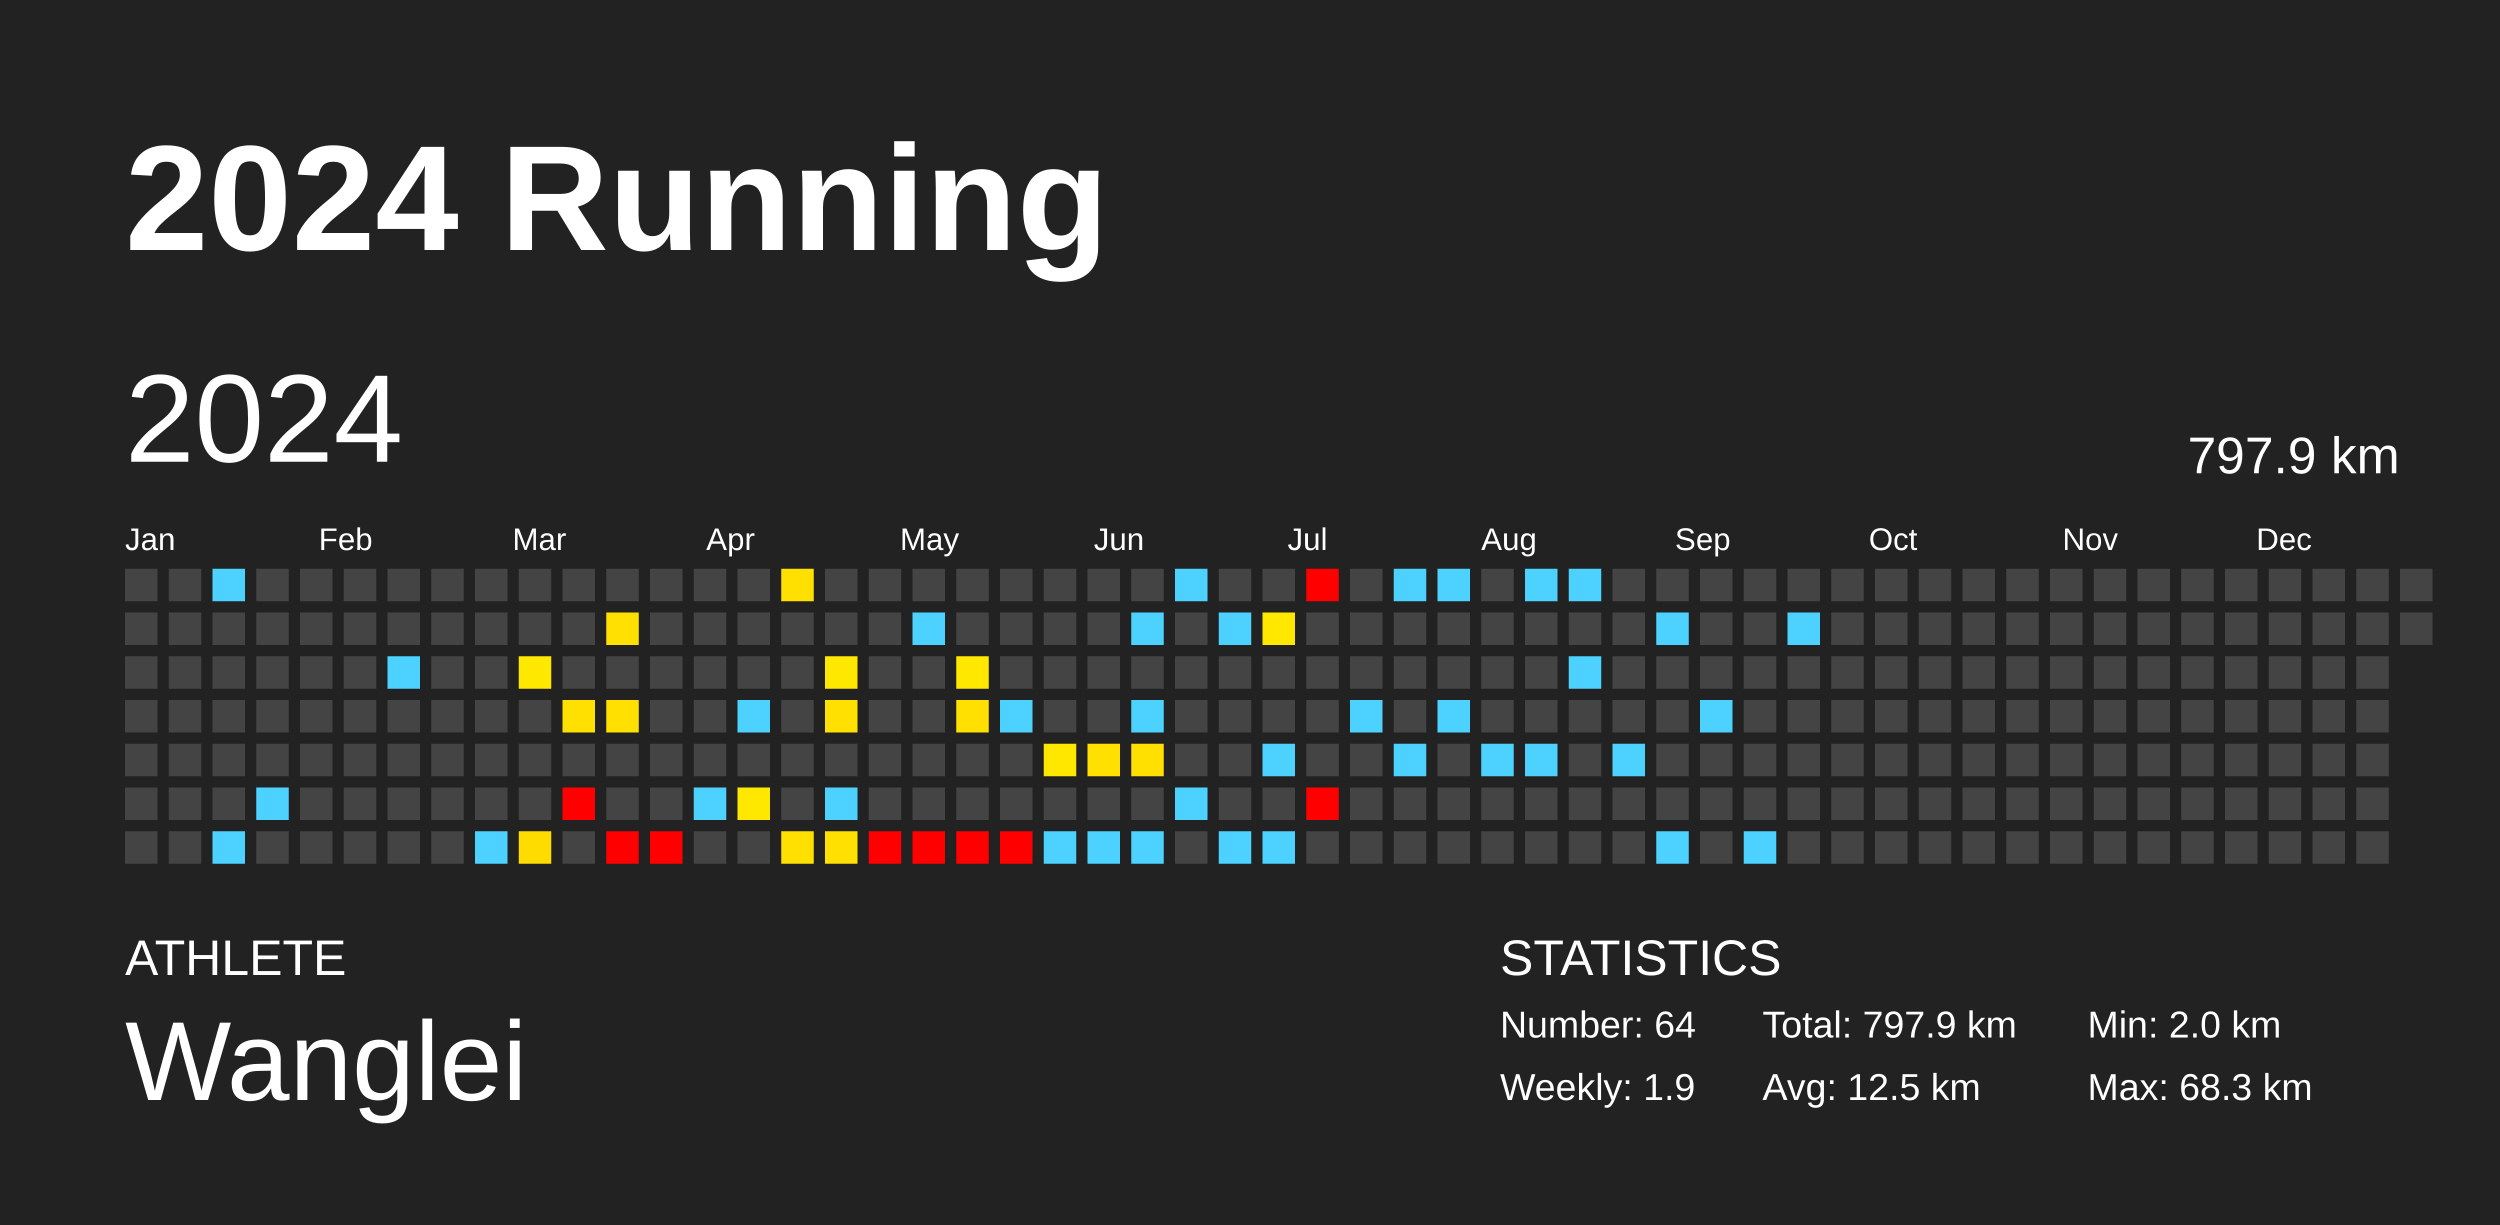
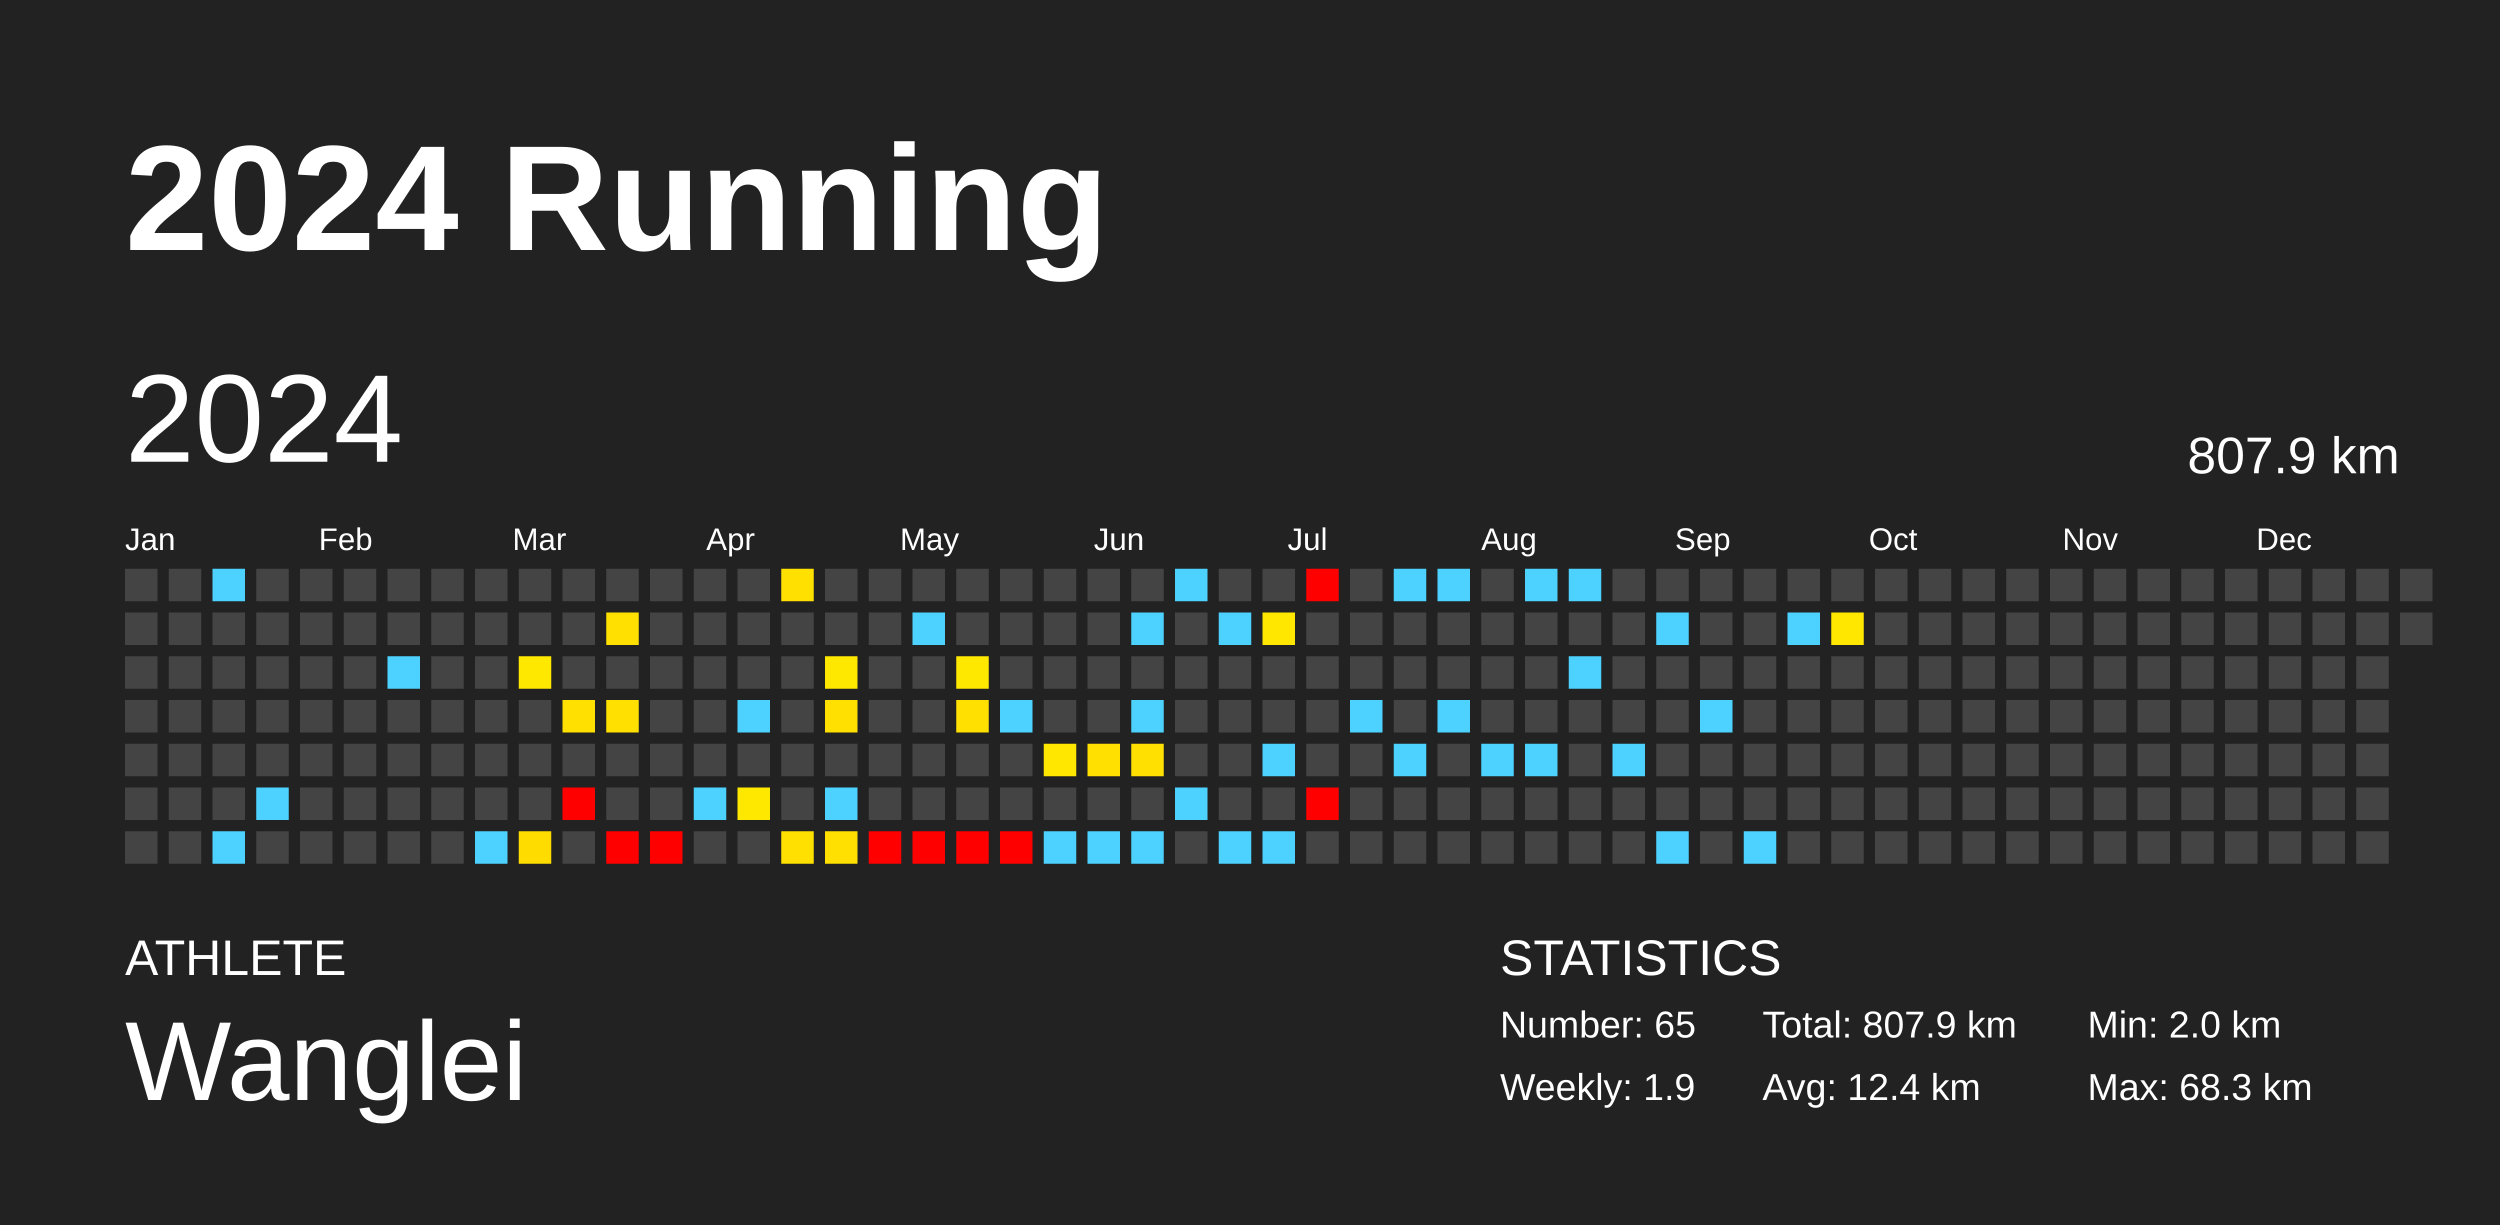
<svg xmlns="http://www.w3.org/2000/svg" baseProfile="full" height="98mm" version="1.1" viewBox="0,0,200,98" width="200mm">
  <defs />
  <rect fill="#222222" height="98" width="200" x="0" y="0" />
  <text fill="#FFFFFF" style="font-size:12px; font-family:Arial; font-weight:bold;" x="10" y="20">2024 Running</text>
  <text fill="#FFFFFF" style="font-size:4px; font-family:Arial" x="10" y="78">ATHLETE</text>
  <text fill="#FFFFFF" style="font-size:9px; font-family:Arial" x="10" y="88">Wanglei</text>
  <text fill="#FFFFFF" style="font-size:4px; font-family:Arial" x="120" y="78">STATISTICS</text>
-   <text fill="#FFFFFF" style="font-size:3px; font-family:Arial" x="120" y="83">Number: 64</text>
+   <text fill="#FFFFFF" style="font-size:3px; font-family:Arial" x="120" y="83">Number: 65</text>
  <text fill="#FFFFFF" style="font-size:3px; font-family:Arial" x="120" y="88">Weekly: 1.9</text>
-   <text fill="#FFFFFF" style="font-size:3px; font-family:Arial" x="141" y="83">Total: 797.9 km</text>
-   <text fill="#FFFFFF" style="font-size:3px; font-family:Arial" x="141" y="88">Avg: 12.5 km</text>
+   <text fill="#FFFFFF" style="font-size:3px; font-family:Arial" x="141" y="83">Total: 807.9 km</text>
+   <text fill="#FFFFFF" style="font-size:3px; font-family:Arial" x="141" y="88">Avg: 12.4 km</text>
  <text fill="#FFFFFF" style="font-size:3px; font-family:Arial" x="167" y="83">Min: 2.0 km</text>
  <text fill="#FFFFFF" style="font-size:3px; font-family:Arial" x="167" y="88">Max: 68.3 km</text>
  <text dominant-baseline="hanging" fill="#FFFFFF" style="font-size:10.0px; font-family:Arial;" x="10" y="30">2024</text>
-   <text dominant-baseline="hanging" fill="#FFFFFF" style="font-size:4.125px; font-family:Arial;" x="175" y="35">797.9 km</text>
+   <text dominant-baseline="hanging" fill="#FFFFFF" style="font-size:4.125px; font-family:Arial;" x="175" y="35">807.9 km</text>
  <text fill="#FFFFFF" style="font-size:2.5px; font-family:Arial" x="10.0" y="44">Jan</text>
  <text fill="#FFFFFF" style="font-size:2.5px; font-family:Arial" x="25.5" y="44">Feb</text>
  <text fill="#FFFFFF" style="font-size:2.5px; font-family:Arial" x="41.0" y="44">Mar</text>
  <text fill="#FFFFFF" style="font-size:2.5px; font-family:Arial" x="56.5" y="44">Apr</text>
  <text fill="#FFFFFF" style="font-size:2.5px; font-family:Arial" x="72.0" y="44">May</text>
  <text fill="#FFFFFF" style="font-size:2.5px; font-family:Arial" x="87.5" y="44">Jun</text>
  <text fill="#FFFFFF" style="font-size:2.5px; font-family:Arial" x="103.0" y="44">Jul</text>
  <text fill="#FFFFFF" style="font-size:2.5px; font-family:Arial" x="118.5" y="44">Aug</text>
  <text fill="#FFFFFF" style="font-size:2.5px; font-family:Arial" x="134.0" y="44">Sep</text>
  <text fill="#FFFFFF" style="font-size:2.5px; font-family:Arial" x="149.5" y="44">Oct</text>
  <text fill="#FFFFFF" style="font-size:2.5px; font-family:Arial" x="165.0" y="44">Nov</text>
  <text fill="#FFFFFF" style="font-size:2.5px; font-family:Arial" x="180.5" y="44">Dec</text>
  <rect fill="#444444" height="2.6" width="2.6" x="10.0" y="45.5" />
  <rect fill="#444444" height="2.6" width="2.6" x="10.0" y="49.0" />
  <rect fill="#444444" height="2.6" width="2.6" x="10.0" y="52.5" />
  <rect fill="#444444" height="2.6" width="2.6" x="10.0" y="56.0" />
  <rect fill="#444444" height="2.6" width="2.6" x="10.0" y="59.5" />
  <rect fill="#444444" height="2.6" width="2.6" x="10.0" y="63.0" />
  <rect fill="#444444" height="2.6" width="2.6" x="10.0" y="66.5" />
  <rect fill="#444444" height="2.6" width="2.6" x="13.5" y="45.5" />
  <rect fill="#444444" height="2.6" width="2.6" x="13.5" y="49.0" />
  <rect fill="#444444" height="2.6" width="2.6" x="13.5" y="52.5" />
  <rect fill="#444444" height="2.6" width="2.6" x="13.5" y="56.0" />
  <rect fill="#444444" height="2.6" width="2.6" x="13.5" y="59.5" />
  <rect fill="#444444" height="2.6" width="2.6" x="13.5" y="63.0" />
  <rect fill="#444444" height="2.6" width="2.6" x="13.5" y="66.5" />
  <rect fill="#4dd2ff" height="2.6" width="2.6" x="17.0" y="45.5" />
  <rect fill="#444444" height="2.6" width="2.6" x="17.0" y="49.0" />
  <rect fill="#444444" height="2.6" width="2.6" x="17.0" y="52.5" />
  <rect fill="#444444" height="2.6" width="2.6" x="17.0" y="56.0" />
  <rect fill="#444444" height="2.6" width="2.6" x="17.0" y="59.5" />
  <rect fill="#444444" height="2.6" width="2.6" x="17.0" y="63.0" />
  <rect fill="#4dd2ff" height="2.6" width="2.6" x="17.0" y="66.5" />
  <rect fill="#444444" height="2.6" width="2.6" x="20.5" y="45.5" />
  <rect fill="#444444" height="2.6" width="2.6" x="20.5" y="49.0" />
  <rect fill="#444444" height="2.6" width="2.6" x="20.5" y="52.5" />
  <rect fill="#444444" height="2.6" width="2.6" x="20.5" y="56.0" />
  <rect fill="#444444" height="2.6" width="2.6" x="20.5" y="59.5" />
  <rect fill="#4dd2ff" height="2.6" width="2.6" x="20.5" y="63.0" />
  <rect fill="#444444" height="2.6" width="2.6" x="20.5" y="66.5" />
  <rect fill="#444444" height="2.6" width="2.6" x="24.0" y="45.5" />
  <rect fill="#444444" height="2.6" width="2.6" x="24.0" y="49.0" />
  <rect fill="#444444" height="2.6" width="2.6" x="24.0" y="52.5" />
  <rect fill="#444444" height="2.6" width="2.6" x="24.0" y="56.0" />
  <rect fill="#444444" height="2.6" width="2.6" x="24.0" y="59.5" />
  <rect fill="#444444" height="2.6" width="2.6" x="24.0" y="63.0" />
  <rect fill="#444444" height="2.6" width="2.6" x="24.0" y="66.5" />
  <rect fill="#444444" height="2.6" width="2.6" x="27.5" y="45.5" />
  <rect fill="#444444" height="2.6" width="2.6" x="27.5" y="49.0" />
  <rect fill="#444444" height="2.6" width="2.6" x="27.5" y="52.5" />
  <rect fill="#444444" height="2.6" width="2.6" x="27.5" y="56.0" />
  <rect fill="#444444" height="2.6" width="2.6" x="27.5" y="59.5" />
  <rect fill="#444444" height="2.6" width="2.6" x="27.5" y="63.0" />
  <rect fill="#444444" height="2.6" width="2.6" x="27.5" y="66.5" />
  <rect fill="#444444" height="2.6" width="2.6" x="31.0" y="45.5" />
  <rect fill="#444444" height="2.6" width="2.6" x="31.0" y="49.0" />
  <rect fill="#4dd2ff" height="2.6" width="2.6" x="31.0" y="52.5" />
  <rect fill="#444444" height="2.6" width="2.6" x="31.0" y="56.0" />
  <rect fill="#444444" height="2.6" width="2.6" x="31.0" y="59.5" />
  <rect fill="#444444" height="2.6" width="2.6" x="31.0" y="63.0" />
  <rect fill="#444444" height="2.6" width="2.6" x="31.0" y="66.5" />
  <rect fill="#444444" height="2.6" width="2.6" x="34.5" y="45.5" />
  <rect fill="#444444" height="2.6" width="2.6" x="34.5" y="49.0" />
  <rect fill="#444444" height="2.6" width="2.6" x="34.5" y="52.5" />
  <rect fill="#444444" height="2.6" width="2.6" x="34.5" y="56.0" />
  <rect fill="#444444" height="2.6" width="2.6" x="34.5" y="59.5" />
  <rect fill="#444444" height="2.6" width="2.6" x="34.5" y="63.0" />
  <rect fill="#444444" height="2.6" width="2.6" x="34.5" y="66.5" />
  <rect fill="#444444" height="2.6" width="2.6" x="38.0" y="45.5" />
  <rect fill="#444444" height="2.6" width="2.6" x="38.0" y="49.0" />
  <rect fill="#444444" height="2.6" width="2.6" x="38.0" y="52.5" />
  <rect fill="#444444" height="2.6" width="2.6" x="38.0" y="56.0" />
  <rect fill="#444444" height="2.6" width="2.6" x="38.0" y="59.5" />
  <rect fill="#444444" height="2.6" width="2.6" x="38.0" y="63.0" />
  <rect fill="#4dd2ff" height="2.6" width="2.6" x="38.0" y="66.5" />
  <rect fill="#444444" height="2.6" width="2.6" x="41.5" y="45.5" />
  <rect fill="#444444" height="2.6" width="2.6" x="41.5" y="49.0" />
  <rect fill="#ffe800" height="2.6" width="2.6" x="41.5" y="52.5" />
  <rect fill="#444444" height="2.6" width="2.6" x="41.5" y="56.0" />
  <rect fill="#444444" height="2.6" width="2.6" x="41.5" y="59.5" />
  <rect fill="#444444" height="2.6" width="2.6" x="41.5" y="63.0" />
  <rect fill="#ffdc00" height="2.6" width="2.6" x="41.5" y="66.5" />
  <rect fill="#444444" height="2.6" width="2.6" x="45.0" y="45.5" />
  <rect fill="#444444" height="2.6" width="2.6" x="45.0" y="49.0" />
  <rect fill="#444444" height="2.6" width="2.6" x="45.0" y="52.5" />
  <rect fill="#ffe000" height="2.6" width="2.6" x="45.0" y="56.0" />
  <rect fill="#444444" height="2.6" width="2.6" x="45.0" y="59.5" />
  <rect fill="red" height="2.6" width="2.6" x="45.0" y="63.0" />
  <rect fill="#444444" height="2.6" width="2.6" x="45.0" y="66.5" />
  <rect fill="#444444" height="2.6" width="2.6" x="48.5" y="45.5" />
  <rect fill="#ffe000" height="2.6" width="2.6" x="48.5" y="49.0" />
  <rect fill="#444444" height="2.6" width="2.6" x="48.5" y="52.5" />
  <rect fill="#ffe000" height="2.6" width="2.6" x="48.5" y="56.0" />
  <rect fill="#444444" height="2.6" width="2.6" x="48.5" y="59.5" />
  <rect fill="#444444" height="2.6" width="2.6" x="48.5" y="63.0" />
  <rect fill="red" height="2.6" width="2.6" x="48.5" y="66.5" />
  <rect fill="#444444" height="2.6" width="2.6" x="52.0" y="45.5" />
  <rect fill="#444444" height="2.6" width="2.6" x="52.0" y="49.0" />
  <rect fill="#444444" height="2.6" width="2.6" x="52.0" y="52.5" />
  <rect fill="#444444" height="2.6" width="2.6" x="52.0" y="56.0" />
  <rect fill="#444444" height="2.6" width="2.6" x="52.0" y="59.5" />
  <rect fill="#444444" height="2.6" width="2.6" x="52.0" y="63.0" />
  <rect fill="red" height="2.6" width="2.6" x="52.0" y="66.5" />
  <rect fill="#444444" height="2.6" width="2.6" x="55.5" y="45.5" />
  <rect fill="#444444" height="2.6" width="2.6" x="55.5" y="49.0" />
  <rect fill="#444444" height="2.6" width="2.6" x="55.5" y="52.5" />
  <rect fill="#444444" height="2.6" width="2.6" x="55.5" y="56.0" />
  <rect fill="#444444" height="2.6" width="2.6" x="55.5" y="59.5" />
  <rect fill="#4dd2ff" height="2.6" width="2.6" x="55.5" y="63.0" />
  <rect fill="#444444" height="2.6" width="2.6" x="55.5" y="66.5" />
  <rect fill="#444444" height="2.6" width="2.6" x="59.0" y="45.5" />
  <rect fill="#444444" height="2.6" width="2.6" x="59.0" y="49.0" />
  <rect fill="#444444" height="2.6" width="2.6" x="59.0" y="52.5" />
  <rect fill="#4dd2ff" height="2.6" width="2.6" x="59.0" y="56.0" />
  <rect fill="#444444" height="2.6" width="2.6" x="59.0" y="59.5" />
  <rect fill="#ffe800" height="2.6" width="2.6" x="59.0" y="63.0" />
  <rect fill="#444444" height="2.6" width="2.6" x="59.0" y="66.5" />
  <rect fill="#ffe000" height="2.6" width="2.6" x="62.5" y="45.5" />
  <rect fill="#444444" height="2.6" width="2.6" x="62.5" y="49.0" />
  <rect fill="#444444" height="2.6" width="2.6" x="62.5" y="52.5" />
  <rect fill="#444444" height="2.6" width="2.6" x="62.5" y="56.0" />
  <rect fill="#444444" height="2.6" width="2.6" x="62.5" y="59.5" />
  <rect fill="#444444" height="2.6" width="2.6" x="62.5" y="63.0" />
  <rect fill="#ffe000" height="2.6" width="2.6" x="62.5" y="66.5" />
  <rect fill="#444444" height="2.6" width="2.6" x="66.0" y="45.5" />
  <rect fill="#444444" height="2.6" width="2.6" x="66.0" y="49.0" />
  <rect fill="#ffe800" height="2.6" width="2.6" x="66.0" y="52.5" />
  <rect fill="#ffe000" height="2.6" width="2.6" x="66.0" y="56.0" />
  <rect fill="#444444" height="2.6" width="2.6" x="66.0" y="59.5" />
  <rect fill="#4dd2ff" height="2.6" width="2.6" x="66.0" y="63.0" />
  <rect fill="#ffe000" height="2.6" width="2.6" x="66.0" y="66.5" />
  <rect fill="#444444" height="2.6" width="2.6" x="69.5" y="45.5" />
  <rect fill="#444444" height="2.6" width="2.6" x="69.5" y="49.0" />
  <rect fill="#444444" height="2.6" width="2.6" x="69.5" y="52.5" />
  <rect fill="#444444" height="2.6" width="2.6" x="69.5" y="56.0" />
  <rect fill="#444444" height="2.6" width="2.6" x="69.5" y="59.5" />
  <rect fill="#444444" height="2.6" width="2.6" x="69.5" y="63.0" />
  <rect fill="red" height="2.6" width="2.6" x="69.5" y="66.5" />
  <rect fill="#444444" height="2.6" width="2.6" x="73.0" y="45.5" />
  <rect fill="#4dd2ff" height="2.6" width="2.6" x="73.0" y="49.0" />
  <rect fill="#444444" height="2.6" width="2.6" x="73.0" y="52.5" />
  <rect fill="#444444" height="2.6" width="2.6" x="73.0" y="56.0" />
  <rect fill="#444444" height="2.6" width="2.6" x="73.0" y="59.5" />
  <rect fill="#444444" height="2.6" width="2.6" x="73.0" y="63.0" />
  <rect fill="red" height="2.6" width="2.6" x="73.0" y="66.5" />
  <rect fill="#444444" height="2.6" width="2.6" x="76.5" y="45.5" />
  <rect fill="#444444" height="2.6" width="2.6" x="76.5" y="49.0" />
  <rect fill="#ffe800" height="2.6" width="2.6" x="76.5" y="52.5" />
  <rect fill="#ffe000" height="2.6" width="2.6" x="76.5" y="56.0" />
  <rect fill="#444444" height="2.6" width="2.6" x="76.5" y="59.5" />
  <rect fill="#444444" height="2.6" width="2.6" x="76.5" y="63.0" />
  <rect fill="red" height="2.6" width="2.6" x="76.5" y="66.5" />
  <rect fill="#444444" height="2.6" width="2.6" x="80.0" y="45.5" />
  <rect fill="#444444" height="2.6" width="2.6" x="80.0" y="49.0" />
  <rect fill="#444444" height="2.6" width="2.6" x="80.0" y="52.5" />
  <rect fill="#4dd2ff" height="2.6" width="2.6" x="80.0" y="56.0" />
  <rect fill="#444444" height="2.6" width="2.6" x="80.0" y="59.5" />
  <rect fill="#444444" height="2.6" width="2.6" x="80.0" y="63.0" />
  <rect fill="red" height="2.6" width="2.6" x="80.0" y="66.5" />
  <rect fill="#444444" height="2.6" width="2.6" x="83.5" y="45.5" />
  <rect fill="#444444" height="2.6" width="2.6" x="83.5" y="49.0" />
  <rect fill="#444444" height="2.6" width="2.6" x="83.5" y="52.5" />
  <rect fill="#444444" height="2.6" width="2.6" x="83.5" y="56.0" />
  <rect fill="#ffe700" height="2.6" width="2.6" x="83.5" y="59.5" />
  <rect fill="#444444" height="2.6" width="2.6" x="83.5" y="63.0" />
  <rect fill="#4dd2ff" height="2.6" width="2.6" x="83.5" y="66.5" />
  <rect fill="#444444" height="2.6" width="2.6" x="87.0" y="45.5" />
  <rect fill="#444444" height="2.6" width="2.6" x="87.0" y="49.0" />
  <rect fill="#444444" height="2.6" width="2.6" x="87.0" y="52.5" />
  <rect fill="#444444" height="2.6" width="2.6" x="87.0" y="56.0" />
  <rect fill="#ffe000" height="2.6" width="2.6" x="87.0" y="59.5" />
  <rect fill="#444444" height="2.6" width="2.6" x="87.0" y="63.0" />
  <rect fill="#4dd2ff" height="2.6" width="2.6" x="87.0" y="66.5" />
  <rect fill="#444444" height="2.6" width="2.6" x="90.5" y="45.5" />
  <rect fill="#4dd2ff" height="2.6" width="2.6" x="90.5" y="49.0" />
  <rect fill="#444444" height="2.6" width="2.6" x="90.5" y="52.5" />
  <rect fill="#4dd2ff" height="2.6" width="2.6" x="90.5" y="56.0" />
  <rect fill="#ffe000" height="2.6" width="2.6" x="90.5" y="59.5" />
  <rect fill="#444444" height="2.6" width="2.6" x="90.5" y="63.0" />
  <rect fill="#4dd2ff" height="2.6" width="2.6" x="90.5" y="66.5" />
  <rect fill="#4dd2ff" height="2.6" width="2.6" x="94.0" y="45.5" />
  <rect fill="#444444" height="2.6" width="2.6" x="94.0" y="49.0" />
  <rect fill="#444444" height="2.6" width="2.6" x="94.0" y="52.5" />
  <rect fill="#444444" height="2.6" width="2.6" x="94.0" y="56.0" />
  <rect fill="#444444" height="2.6" width="2.6" x="94.0" y="59.5" />
  <rect fill="#4dd2ff" height="2.6" width="2.6" x="94.0" y="63.0" />
  <rect fill="#444444" height="2.6" width="2.6" x="94.0" y="66.5" />
  <rect fill="#444444" height="2.6" width="2.6" x="97.5" y="45.5" />
  <rect fill="#4dd2ff" height="2.6" width="2.6" x="97.5" y="49.0" />
  <rect fill="#444444" height="2.6" width="2.6" x="97.5" y="52.5" />
  <rect fill="#444444" height="2.6" width="2.6" x="97.5" y="56.0" />
  <rect fill="#444444" height="2.6" width="2.6" x="97.5" y="59.5" />
  <rect fill="#444444" height="2.6" width="2.6" x="97.5" y="63.0" />
  <rect fill="#4dd2ff" height="2.6" width="2.6" x="97.5" y="66.5" />
  <rect fill="#444444" height="2.6" width="2.6" x="101.0" y="45.5" />
  <rect fill="#ffe700" height="2.6" width="2.6" x="101.0" y="49.0" />
  <rect fill="#444444" height="2.6" width="2.6" x="101.0" y="52.5" />
  <rect fill="#444444" height="2.6" width="2.6" x="101.0" y="56.0" />
  <rect fill="#4dd2ff" height="2.6" width="2.6" x="101.0" y="59.5" />
  <rect fill="#444444" height="2.6" width="2.6" x="101.0" y="63.0" />
  <rect fill="#4dd2ff" height="2.6" width="2.6" x="101.0" y="66.5" />
  <rect fill="red" height="2.6" width="2.6" x="104.5" y="45.5" />
  <rect fill="#444444" height="2.6" width="2.6" x="104.5" y="49.0" />
  <rect fill="#444444" height="2.6" width="2.6" x="104.5" y="52.5" />
  <rect fill="#444444" height="2.6" width="2.6" x="104.5" y="56.0" />
  <rect fill="#444444" height="2.6" width="2.6" x="104.5" y="59.5" />
  <rect fill="red" height="2.6" width="2.6" x="104.5" y="63.0" />
  <rect fill="#444444" height="2.6" width="2.6" x="104.5" y="66.5" />
  <rect fill="#444444" height="2.6" width="2.6" x="108.0" y="45.5" />
  <rect fill="#444444" height="2.6" width="2.6" x="108.0" y="49.0" />
  <rect fill="#444444" height="2.6" width="2.6" x="108.0" y="52.5" />
  <rect fill="#4dd2ff" height="2.6" width="2.6" x="108.0" y="56.0" />
  <rect fill="#444444" height="2.6" width="2.6" x="108.0" y="59.5" />
  <rect fill="#444444" height="2.6" width="2.6" x="108.0" y="63.0" />
  <rect fill="#444444" height="2.6" width="2.6" x="108.0" y="66.5" />
  <rect fill="#4dd2ff" height="2.6" width="2.6" x="111.5" y="45.5" />
  <rect fill="#444444" height="2.6" width="2.6" x="111.5" y="49.0" />
  <rect fill="#444444" height="2.6" width="2.6" x="111.5" y="52.5" />
  <rect fill="#444444" height="2.6" width="2.6" x="111.5" y="56.0" />
  <rect fill="#4dd2ff" height="2.6" width="2.6" x="111.5" y="59.5" />
  <rect fill="#444444" height="2.6" width="2.6" x="111.5" y="63.0" />
  <rect fill="#444444" height="2.6" width="2.6" x="111.5" y="66.5" />
  <rect fill="#4dd2ff" height="2.6" width="2.6" x="115.0" y="45.5" />
  <rect fill="#444444" height="2.6" width="2.6" x="115.0" y="49.0" />
  <rect fill="#444444" height="2.6" width="2.6" x="115.0" y="52.5" />
  <rect fill="#4dd2ff" height="2.6" width="2.6" x="115.0" y="56.0" />
  <rect fill="#444444" height="2.6" width="2.6" x="115.0" y="59.5" />
  <rect fill="#444444" height="2.6" width="2.6" x="115.0" y="63.0" />
  <rect fill="#444444" height="2.6" width="2.6" x="115.0" y="66.5" />
  <rect fill="#444444" height="2.6" width="2.6" x="118.5" y="45.5" />
  <rect fill="#444444" height="2.6" width="2.6" x="118.5" y="49.0" />
  <rect fill="#444444" height="2.6" width="2.6" x="118.5" y="52.5" />
  <rect fill="#444444" height="2.6" width="2.6" x="118.5" y="56.0" />
  <rect fill="#4dd2ff" height="2.6" width="2.6" x="118.5" y="59.5" />
  <rect fill="#444444" height="2.6" width="2.6" x="118.5" y="63.0" />
  <rect fill="#444444" height="2.6" width="2.6" x="118.5" y="66.5" />
  <rect fill="#4dd2ff" height="2.6" width="2.6" x="122.0" y="45.5" />
  <rect fill="#444444" height="2.6" width="2.6" x="122.0" y="49.0" />
  <rect fill="#444444" height="2.6" width="2.6" x="122.0" y="52.5" />
  <rect fill="#444444" height="2.6" width="2.6" x="122.0" y="56.0" />
  <rect fill="#4dd2ff" height="2.6" width="2.6" x="122.0" y="59.5" />
  <rect fill="#444444" height="2.6" width="2.6" x="122.0" y="63.0" />
  <rect fill="#444444" height="2.6" width="2.6" x="122.0" y="66.5" />
  <rect fill="#4dd2ff" height="2.6" width="2.6" x="125.5" y="45.5" />
  <rect fill="#444444" height="2.6" width="2.6" x="125.5" y="49.0" />
  <rect fill="#4dd2ff" height="2.6" width="2.6" x="125.5" y="52.5" />
  <rect fill="#444444" height="2.6" width="2.6" x="125.5" y="56.0" />
  <rect fill="#444444" height="2.6" width="2.6" x="125.5" y="59.5" />
  <rect fill="#444444" height="2.6" width="2.6" x="125.5" y="63.0" />
  <rect fill="#444444" height="2.6" width="2.6" x="125.5" y="66.5" />
  <rect fill="#444444" height="2.6" width="2.6" x="129.0" y="45.5" />
  <rect fill="#444444" height="2.6" width="2.6" x="129.0" y="49.0" />
  <rect fill="#444444" height="2.6" width="2.6" x="129.0" y="52.5" />
  <rect fill="#444444" height="2.6" width="2.6" x="129.0" y="56.0" />
  <rect fill="#4dd2ff" height="2.6" width="2.6" x="129.0" y="59.5" />
  <rect fill="#444444" height="2.6" width="2.6" x="129.0" y="63.0" />
  <rect fill="#444444" height="2.6" width="2.6" x="129.0" y="66.5" />
  <rect fill="#444444" height="2.6" width="2.6" x="132.5" y="45.5" />
  <rect fill="#4dd2ff" height="2.6" width="2.6" x="132.5" y="49.0" />
  <rect fill="#444444" height="2.6" width="2.6" x="132.5" y="52.5" />
  <rect fill="#444444" height="2.6" width="2.6" x="132.5" y="56.0" />
  <rect fill="#444444" height="2.6" width="2.6" x="132.5" y="59.5" />
  <rect fill="#444444" height="2.6" width="2.6" x="132.5" y="63.0" />
  <rect fill="#4dd2ff" height="2.6" width="2.6" x="132.5" y="66.5" />
  <rect fill="#444444" height="2.6" width="2.6" x="136.0" y="45.5" />
  <rect fill="#444444" height="2.6" width="2.6" x="136.0" y="49.0" />
  <rect fill="#444444" height="2.6" width="2.6" x="136.0" y="52.5" />
  <rect fill="#4dd2ff" height="2.6" width="2.6" x="136.0" y="56.0" />
  <rect fill="#444444" height="2.6" width="2.6" x="136.0" y="59.5" />
  <rect fill="#444444" height="2.6" width="2.6" x="136.0" y="63.0" />
  <rect fill="#444444" height="2.6" width="2.6" x="136.0" y="66.5" />
  <rect fill="#444444" height="2.6" width="2.6" x="139.5" y="45.5" />
  <rect fill="#444444" height="2.6" width="2.6" x="139.5" y="49.0" />
  <rect fill="#444444" height="2.6" width="2.6" x="139.5" y="52.5" />
  <rect fill="#444444" height="2.6" width="2.6" x="139.5" y="56.0" />
  <rect fill="#444444" height="2.6" width="2.6" x="139.5" y="59.5" />
  <rect fill="#444444" height="2.6" width="2.6" x="139.5" y="63.0" />
  <rect fill="#4dd2ff" height="2.6" width="2.6" x="139.5" y="66.5" />
  <rect fill="#444444" height="2.6" width="2.6" x="143.0" y="45.5" />
  <rect fill="#4dd2ff" height="2.6" width="2.6" x="143.0" y="49.0" />
  <rect fill="#444444" height="2.6" width="2.6" x="143.0" y="52.5" />
  <rect fill="#444444" height="2.6" width="2.6" x="143.0" y="56.0" />
  <rect fill="#444444" height="2.6" width="2.6" x="143.0" y="59.5" />
  <rect fill="#444444" height="2.6" width="2.6" x="143.0" y="63.0" />
  <rect fill="#444444" height="2.6" width="2.6" x="143.0" y="66.5" />
  <rect fill="#444444" height="2.6" width="2.6" x="146.5" y="45.5" />
-   <rect fill="#444444" height="2.6" width="2.6" x="146.5" y="49.0" />
+   <rect fill="#ffe700" height="2.6" width="2.6" x="146.5" y="49.0" />
  <rect fill="#444444" height="2.6" width="2.6" x="146.5" y="52.5" />
  <rect fill="#444444" height="2.6" width="2.6" x="146.5" y="56.0" />
  <rect fill="#444444" height="2.6" width="2.6" x="146.5" y="59.5" />
  <rect fill="#444444" height="2.6" width="2.6" x="146.5" y="63.0" />
  <rect fill="#444444" height="2.6" width="2.6" x="146.5" y="66.5" />
  <rect fill="#444444" height="2.6" width="2.6" x="150.0" y="45.5" />
  <rect fill="#444444" height="2.6" width="2.6" x="150.0" y="49.0" />
  <rect fill="#444444" height="2.6" width="2.6" x="150.0" y="52.5" />
  <rect fill="#444444" height="2.6" width="2.6" x="150.0" y="56.0" />
  <rect fill="#444444" height="2.6" width="2.6" x="150.0" y="59.5" />
  <rect fill="#444444" height="2.6" width="2.6" x="150.0" y="63.0" />
  <rect fill="#444444" height="2.6" width="2.6" x="150.0" y="66.5" />
  <rect fill="#444444" height="2.6" width="2.6" x="153.5" y="45.5" />
  <rect fill="#444444" height="2.6" width="2.6" x="153.5" y="49.0" />
  <rect fill="#444444" height="2.6" width="2.6" x="153.5" y="52.5" />
  <rect fill="#444444" height="2.6" width="2.6" x="153.5" y="56.0" />
  <rect fill="#444444" height="2.6" width="2.6" x="153.5" y="59.5" />
  <rect fill="#444444" height="2.6" width="2.6" x="153.5" y="63.0" />
  <rect fill="#444444" height="2.6" width="2.6" x="153.5" y="66.5" />
  <rect fill="#444444" height="2.6" width="2.6" x="157.0" y="45.5" />
  <rect fill="#444444" height="2.6" width="2.6" x="157.0" y="49.0" />
  <rect fill="#444444" height="2.6" width="2.6" x="157.0" y="52.5" />
  <rect fill="#444444" height="2.6" width="2.6" x="157.0" y="56.0" />
  <rect fill="#444444" height="2.6" width="2.6" x="157.0" y="59.5" />
  <rect fill="#444444" height="2.6" width="2.6" x="157.0" y="63.0" />
  <rect fill="#444444" height="2.6" width="2.6" x="157.0" y="66.5" />
  <rect fill="#444444" height="2.6" width="2.6" x="160.5" y="45.5" />
  <rect fill="#444444" height="2.6" width="2.6" x="160.5" y="49.0" />
  <rect fill="#444444" height="2.6" width="2.6" x="160.5" y="52.5" />
  <rect fill="#444444" height="2.6" width="2.6" x="160.5" y="56.0" />
  <rect fill="#444444" height="2.6" width="2.6" x="160.5" y="59.5" />
  <rect fill="#444444" height="2.6" width="2.6" x="160.5" y="63.0" />
  <rect fill="#444444" height="2.6" width="2.6" x="160.5" y="66.5" />
  <rect fill="#444444" height="2.6" width="2.6" x="164.0" y="45.5" />
  <rect fill="#444444" height="2.6" width="2.6" x="164.0" y="49.0" />
  <rect fill="#444444" height="2.6" width="2.6" x="164.0" y="52.5" />
  <rect fill="#444444" height="2.6" width="2.6" x="164.0" y="56.0" />
  <rect fill="#444444" height="2.6" width="2.6" x="164.0" y="59.5" />
  <rect fill="#444444" height="2.6" width="2.6" x="164.0" y="63.0" />
  <rect fill="#444444" height="2.6" width="2.6" x="164.0" y="66.5" />
  <rect fill="#444444" height="2.6" width="2.6" x="167.5" y="45.5" />
  <rect fill="#444444" height="2.6" width="2.6" x="167.5" y="49.0" />
  <rect fill="#444444" height="2.6" width="2.6" x="167.5" y="52.5" />
  <rect fill="#444444" height="2.6" width="2.6" x="167.5" y="56.0" />
  <rect fill="#444444" height="2.6" width="2.6" x="167.5" y="59.5" />
  <rect fill="#444444" height="2.6" width="2.6" x="167.5" y="63.0" />
  <rect fill="#444444" height="2.6" width="2.6" x="167.5" y="66.5" />
  <rect fill="#444444" height="2.6" width="2.6" x="171.0" y="45.5" />
  <rect fill="#444444" height="2.6" width="2.6" x="171.0" y="49.0" />
  <rect fill="#444444" height="2.6" width="2.6" x="171.0" y="52.5" />
  <rect fill="#444444" height="2.6" width="2.6" x="171.0" y="56.0" />
  <rect fill="#444444" height="2.6" width="2.6" x="171.0" y="59.5" />
  <rect fill="#444444" height="2.6" width="2.6" x="171.0" y="63.0" />
  <rect fill="#444444" height="2.6" width="2.6" x="171.0" y="66.5" />
  <rect fill="#444444" height="2.6" width="2.6" x="174.5" y="45.5" />
  <rect fill="#444444" height="2.6" width="2.6" x="174.5" y="49.0" />
  <rect fill="#444444" height="2.6" width="2.6" x="174.5" y="52.5" />
  <rect fill="#444444" height="2.6" width="2.6" x="174.5" y="56.0" />
  <rect fill="#444444" height="2.6" width="2.6" x="174.5" y="59.5" />
  <rect fill="#444444" height="2.6" width="2.6" x="174.5" y="63.0" />
  <rect fill="#444444" height="2.6" width="2.6" x="174.5" y="66.5" />
  <rect fill="#444444" height="2.6" width="2.6" x="178.0" y="45.5" />
  <rect fill="#444444" height="2.6" width="2.6" x="178.0" y="49.0" />
  <rect fill="#444444" height="2.6" width="2.6" x="178.0" y="52.5" />
  <rect fill="#444444" height="2.6" width="2.6" x="178.0" y="56.0" />
  <rect fill="#444444" height="2.6" width="2.6" x="178.0" y="59.5" />
  <rect fill="#444444" height="2.6" width="2.6" x="178.0" y="63.0" />
  <rect fill="#444444" height="2.6" width="2.6" x="178.0" y="66.5" />
  <rect fill="#444444" height="2.6" width="2.6" x="181.5" y="45.5" />
  <rect fill="#444444" height="2.6" width="2.6" x="181.5" y="49.0" />
  <rect fill="#444444" height="2.6" width="2.6" x="181.5" y="52.5" />
  <rect fill="#444444" height="2.6" width="2.6" x="181.5" y="56.0" />
  <rect fill="#444444" height="2.6" width="2.6" x="181.5" y="59.5" />
  <rect fill="#444444" height="2.6" width="2.6" x="181.5" y="63.0" />
  <rect fill="#444444" height="2.6" width="2.6" x="181.5" y="66.5" />
  <rect fill="#444444" height="2.6" width="2.6" x="185.0" y="45.5" />
  <rect fill="#444444" height="2.6" width="2.6" x="185.0" y="49.0" />
  <rect fill="#444444" height="2.6" width="2.6" x="185.0" y="52.5" />
  <rect fill="#444444" height="2.6" width="2.6" x="185.0" y="56.0" />
  <rect fill="#444444" height="2.6" width="2.6" x="185.0" y="59.5" />
  <rect fill="#444444" height="2.6" width="2.6" x="185.0" y="63.0" />
  <rect fill="#444444" height="2.6" width="2.6" x="185.0" y="66.5" />
  <rect fill="#444444" height="2.6" width="2.6" x="188.5" y="45.5" />
  <rect fill="#444444" height="2.6" width="2.6" x="188.5" y="49.0" />
  <rect fill="#444444" height="2.6" width="2.6" x="188.5" y="52.5" />
  <rect fill="#444444" height="2.6" width="2.6" x="188.5" y="56.0" />
  <rect fill="#444444" height="2.6" width="2.6" x="188.5" y="59.5" />
  <rect fill="#444444" height="2.6" width="2.6" x="188.5" y="63.0" />
  <rect fill="#444444" height="2.6" width="2.6" x="188.5" y="66.5" />
  <rect fill="#444444" height="2.6" width="2.6" x="192.0" y="45.5" />
  <rect fill="#444444" height="2.6" width="2.6" x="192.0" y="49.0" />
</svg>
